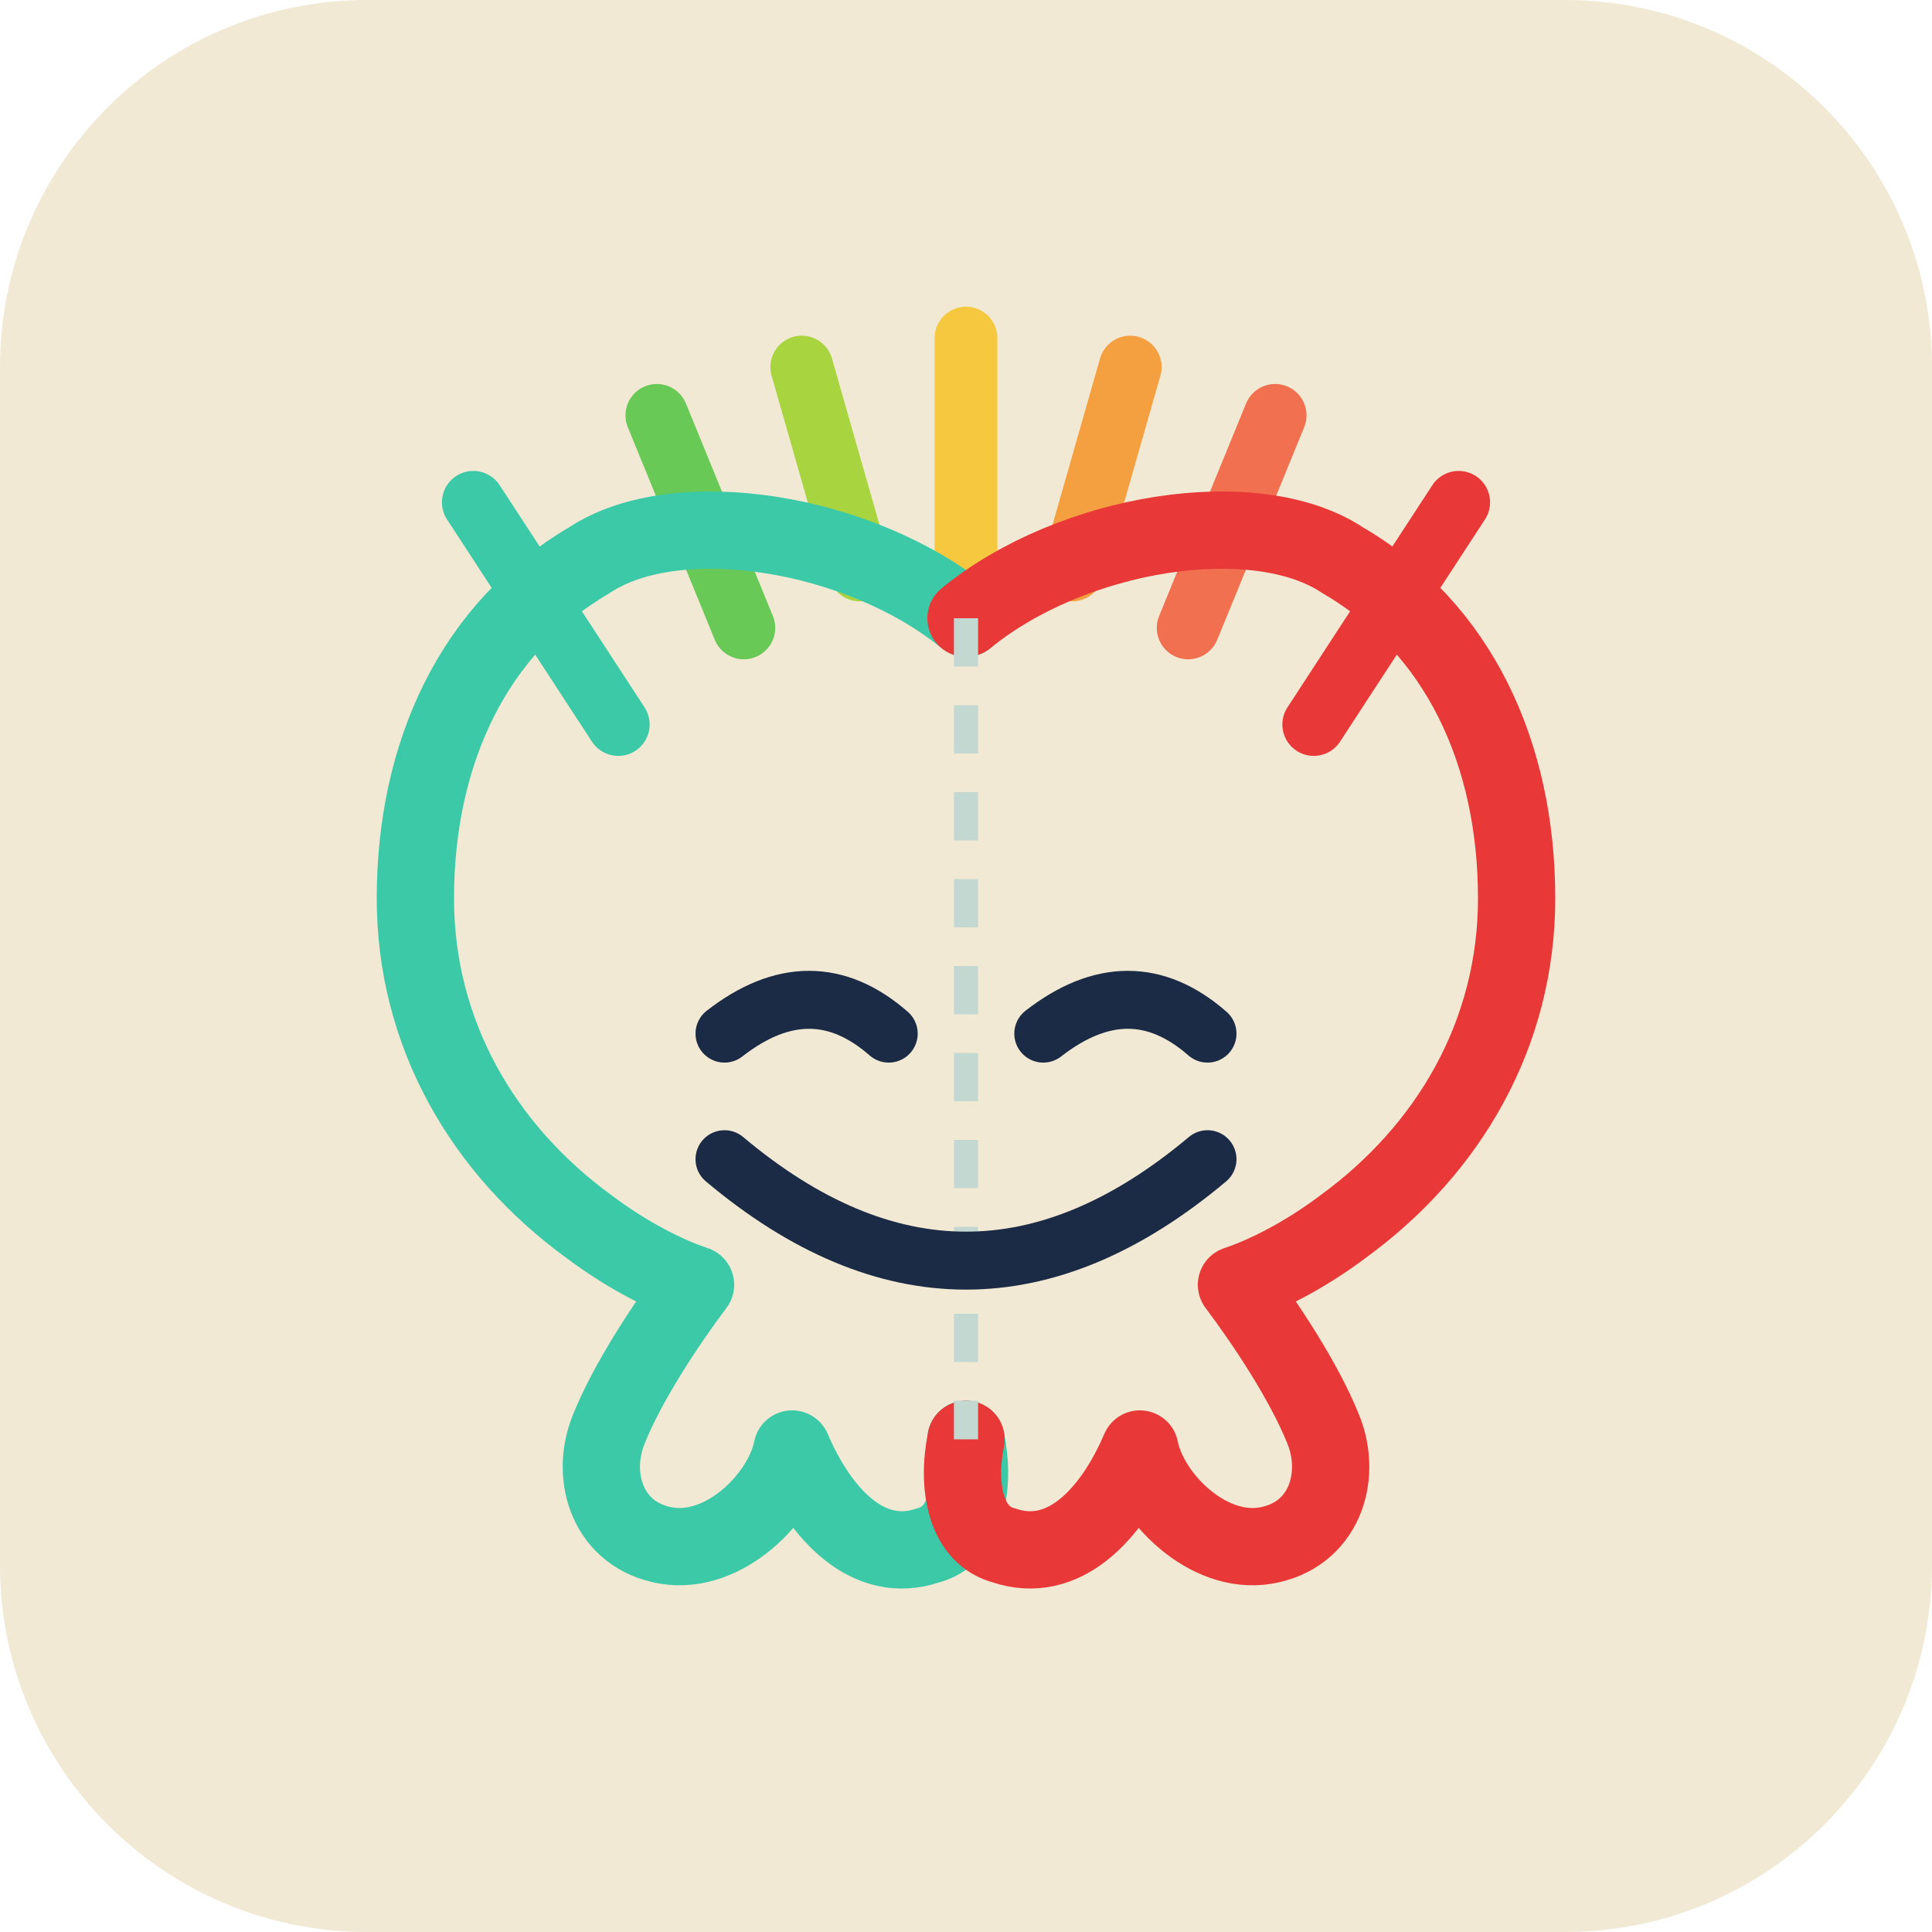
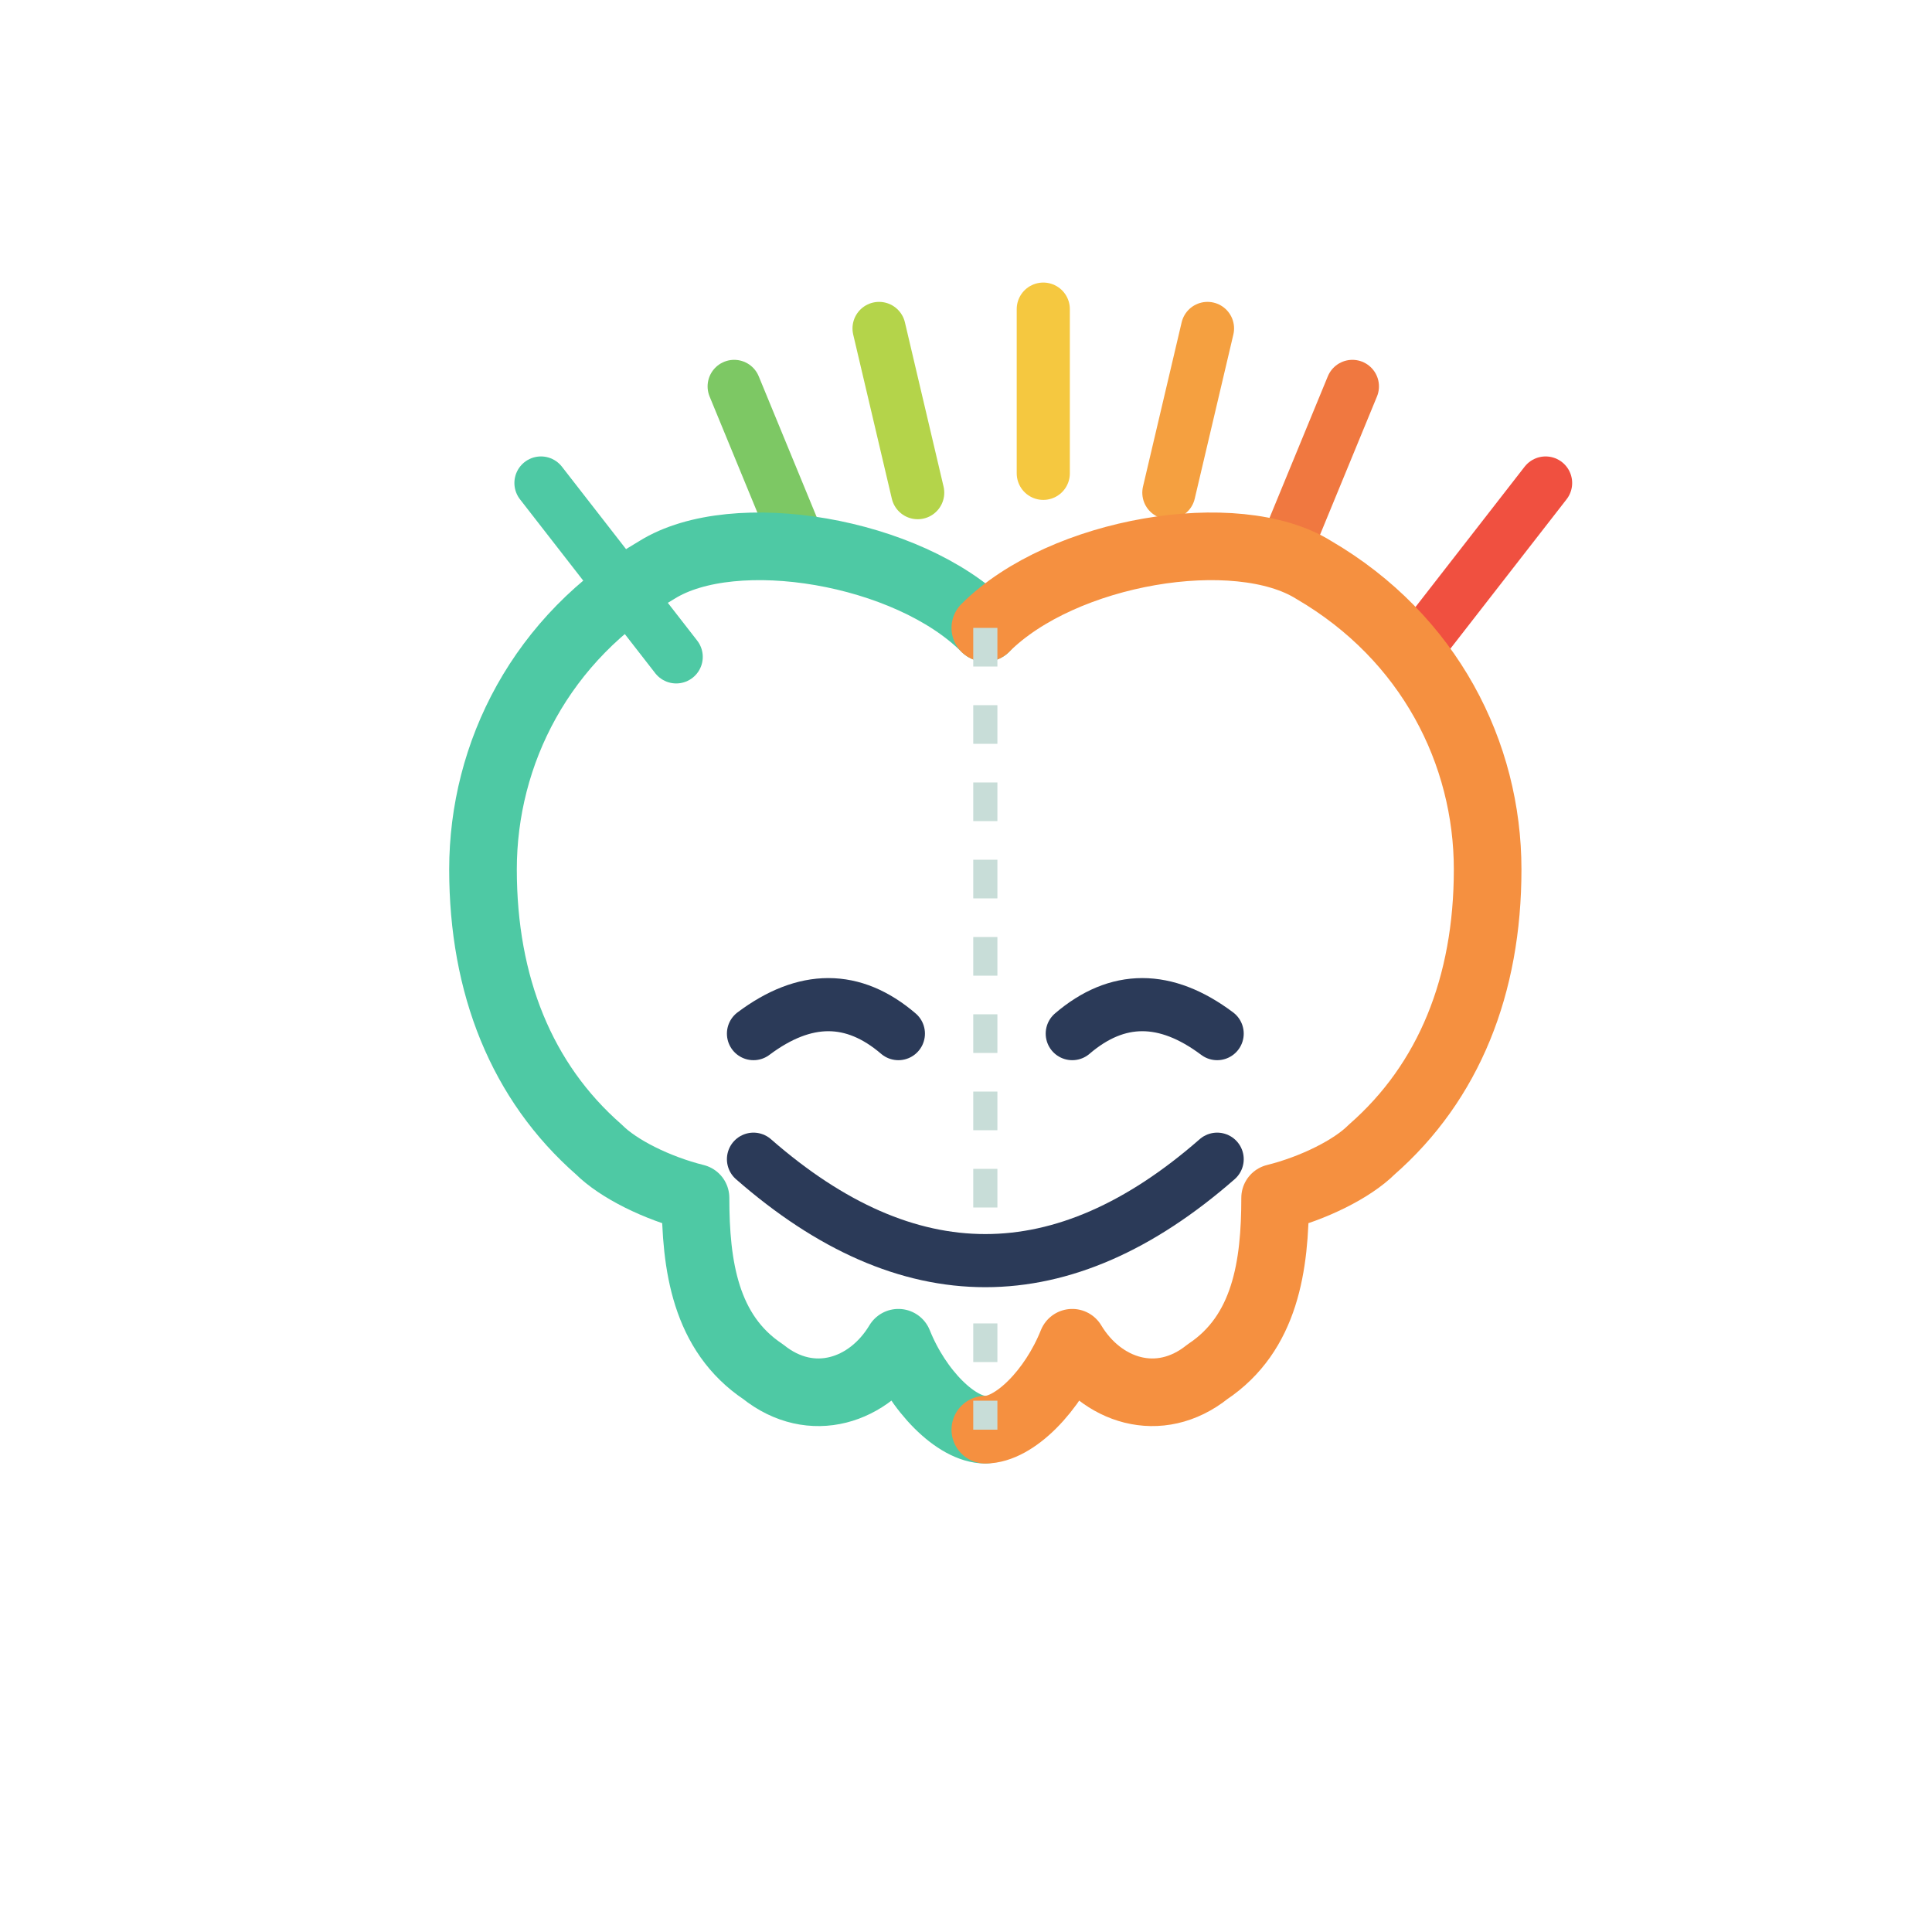
<svg xmlns="http://www.w3.org/2000/svg" viewBox="0 0 200 200" fill="none">
-   <rect width="200" height="200" rx="38" fill="#F2E9D4" />
-   <g stroke-linecap="round" stroke-width="6.5">
-     <line x1="64" y1="75" x2="49" y2="52" stroke="#3BC9A8" />
-     <line x1="77" y1="65" x2="68" y2="43" stroke="#68C956" />
-     <line x1="89" y1="59" x2="83" y2="38" stroke="#A8D440" />
-     <line x1="100" y1="57" x2="100" y2="35" stroke="#F5C840" />
-     <line x1="111" y1="59" x2="117" y2="38" stroke="#F5A040" />
-     <line x1="123" y1="65" x2="132" y2="43" stroke="#F07050" />
-     <line x1="136" y1="75" x2="151" y2="52" stroke="#E83838" />
+   <g stroke-linecap="round">
+     <line x1="70" y1="68" x2="56" y2="50" stroke="#4EC9A4" stroke-width="5.5" />
+     <line x1="83" y1="57" x2="76" y2="40" stroke="#7DC864" stroke-width="5.5" />
+     <line x1="95" y1="51" x2="91" y2="34" stroke="#B4D44A" stroke-width="5.5" />
+     <line x1="108" y1="49" x2="108" y2="32" stroke="#F5C840" stroke-width="5.5" />
+     <line x1="121" y1="51" x2="125" y2="34" stroke="#F5A040" stroke-width="5.5" />
+     <line x1="133" y1="57" x2="140" y2="40" stroke="#F07840" stroke-width="5.5" />
+     <line x1="146" y1="68" x2="160" y2="50" stroke="#F05040" stroke-width="5.5" />
  </g>
-   <path d="M100 64        C 89 55, 70 52, 61 58        C 49 65, 43 78, 43 93        C 43 107, 50 119, 61 127        C 65 130, 69 132, 72 133        C 69 137, 65 143, 63 148        C 61 153, 63 159, 69 160        C 75 161, 81 155, 82 150        C 85 157, 90 162, 96 160        C 100 159, 101 154, 100 149" stroke="#3BC9A8" stroke-width="8" stroke-linecap="round" stroke-linejoin="round" />
-   <path d="M100 64        C 111 55, 130 52, 139 58        C 151 65, 157 78, 157 93        C 157 107, 150 119, 139 127        C 135 130, 131 132, 128 133        C 131 137, 135 143, 137 148        C 139 153, 137 159, 131 160        C 125 161, 119 155, 118 150        C 115 157, 110 162, 104 160        C 100 159, 99 154, 100 149" stroke="#E83838" stroke-width="8" stroke-linecap="round" stroke-linejoin="round" />
-   <line x1="100" y1="64" x2="100" y2="149" stroke="#C4D8D2" stroke-width="2.5" stroke-dasharray="5 4" />
-   <path d="M75 107 Q84 100 92 107" stroke="#1B2B45" stroke-width="6" stroke-linecap="round" fill="none" />
-   <path d="M108 107 Q117 100 125 107" stroke="#1B2B45" stroke-width="6" stroke-linecap="round" fill="none" />
-   <path d="M75 120 Q100 141 125 120" stroke="#1B2B45" stroke-width="6" stroke-linecap="round" fill="none" />
+   <path d="M102 65        C  94 57,  76 54,  68 59        C  56 66,  50 78,  50 90        C  50 102,  54 112,  62 119        C  64 121,  68 123,  72 124        C  72 131,  73 138,  79 142        C  84 146,  90 144,  93 139        C  95 144,  99 148, 102 148" stroke="#4EC9A4" stroke-width="7" stroke-linecap="round" stroke-linejoin="round" />
+   <path d="M102 65        C 110 57, 128 54, 136 59        C 148 66, 154 78, 154 90        C 154 102, 150 112, 142 119        C 140 121, 136 123, 132 124        C 132 131, 131 138, 125 142        C 120 146, 114 144, 111 139        C 109 144, 105 148, 102 148" stroke="#F59040" stroke-width="7" stroke-linecap="round" stroke-linejoin="round" />
+   <line x1="102" y1="65" x2="102" y2="148" stroke="#c8ddd8" stroke-width="2.5" stroke-dasharray="4 4" />
+   <path d="M78 107 Q86 101 93 107" stroke="#2B3A58" stroke-width="5.5" stroke-linecap="round" fill="none" />
+   <path d="M111 107 Q118 101 126 107" stroke="#2B3A58" stroke-width="5.5" stroke-linecap="round" fill="none" />
+   <path d="M78 120 Q102 141 126 120" stroke="#2B3A58" stroke-width="5.5" stroke-linecap="round" fill="none" />
</svg>
